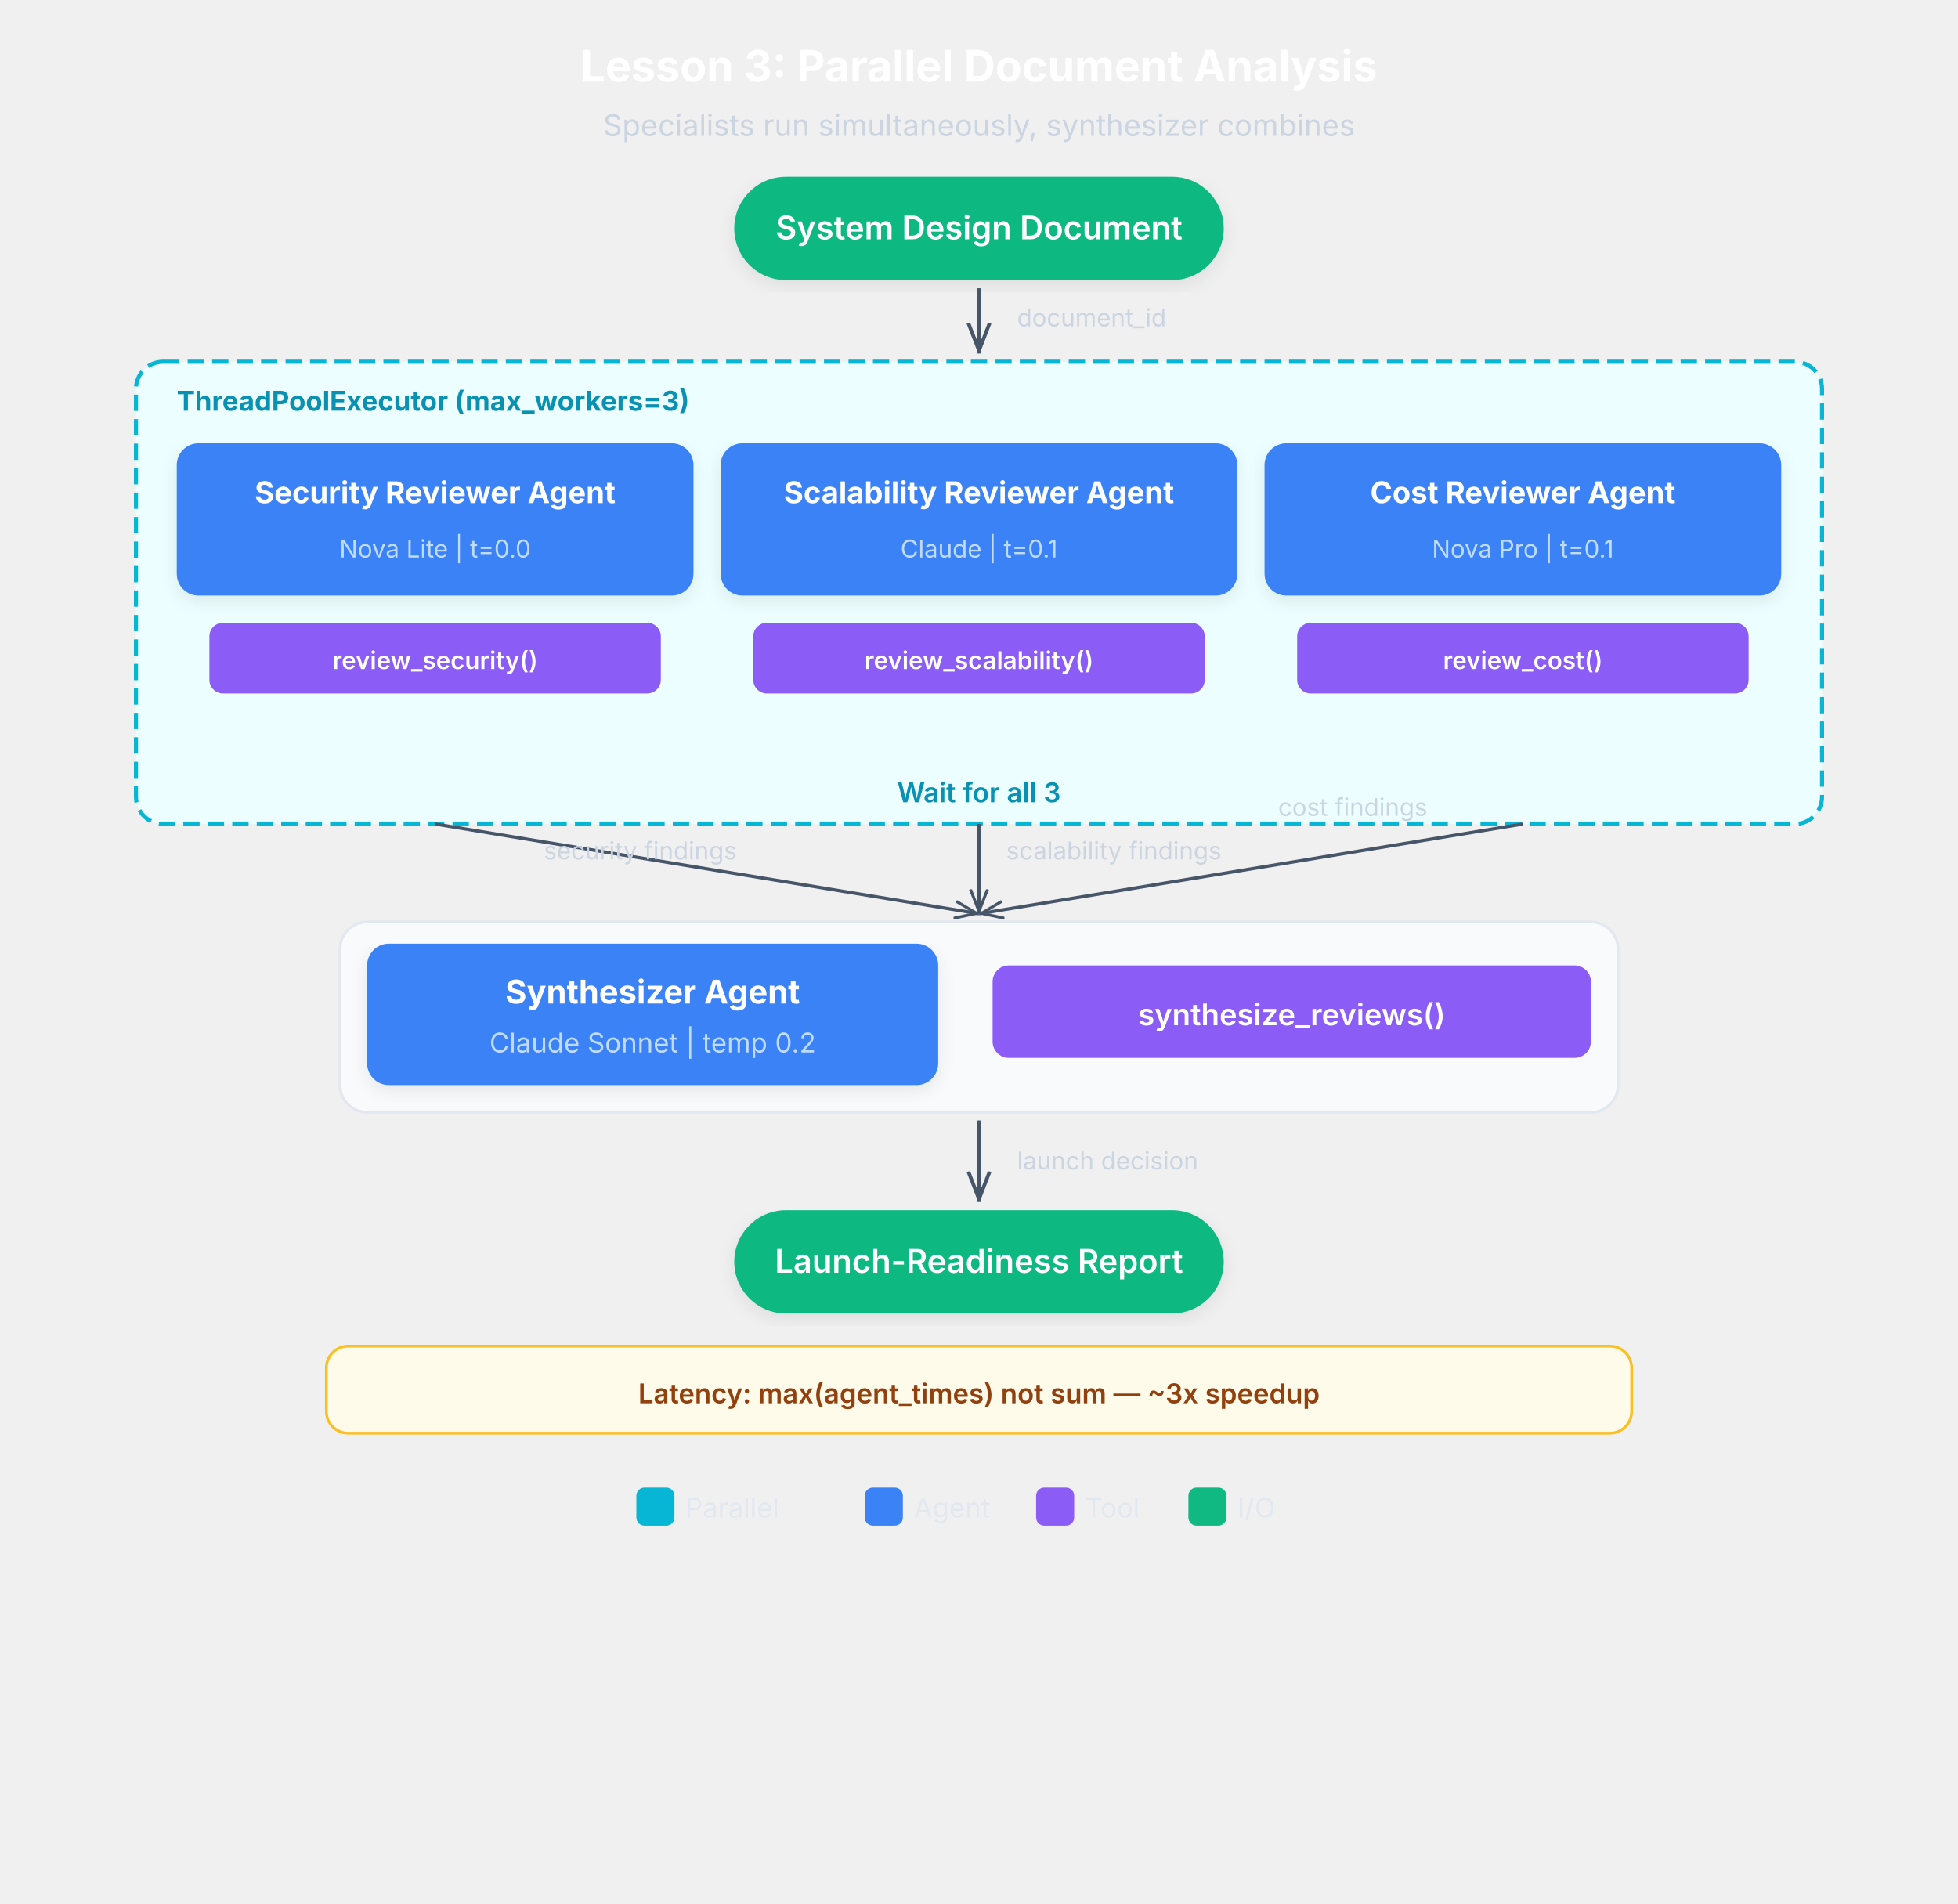
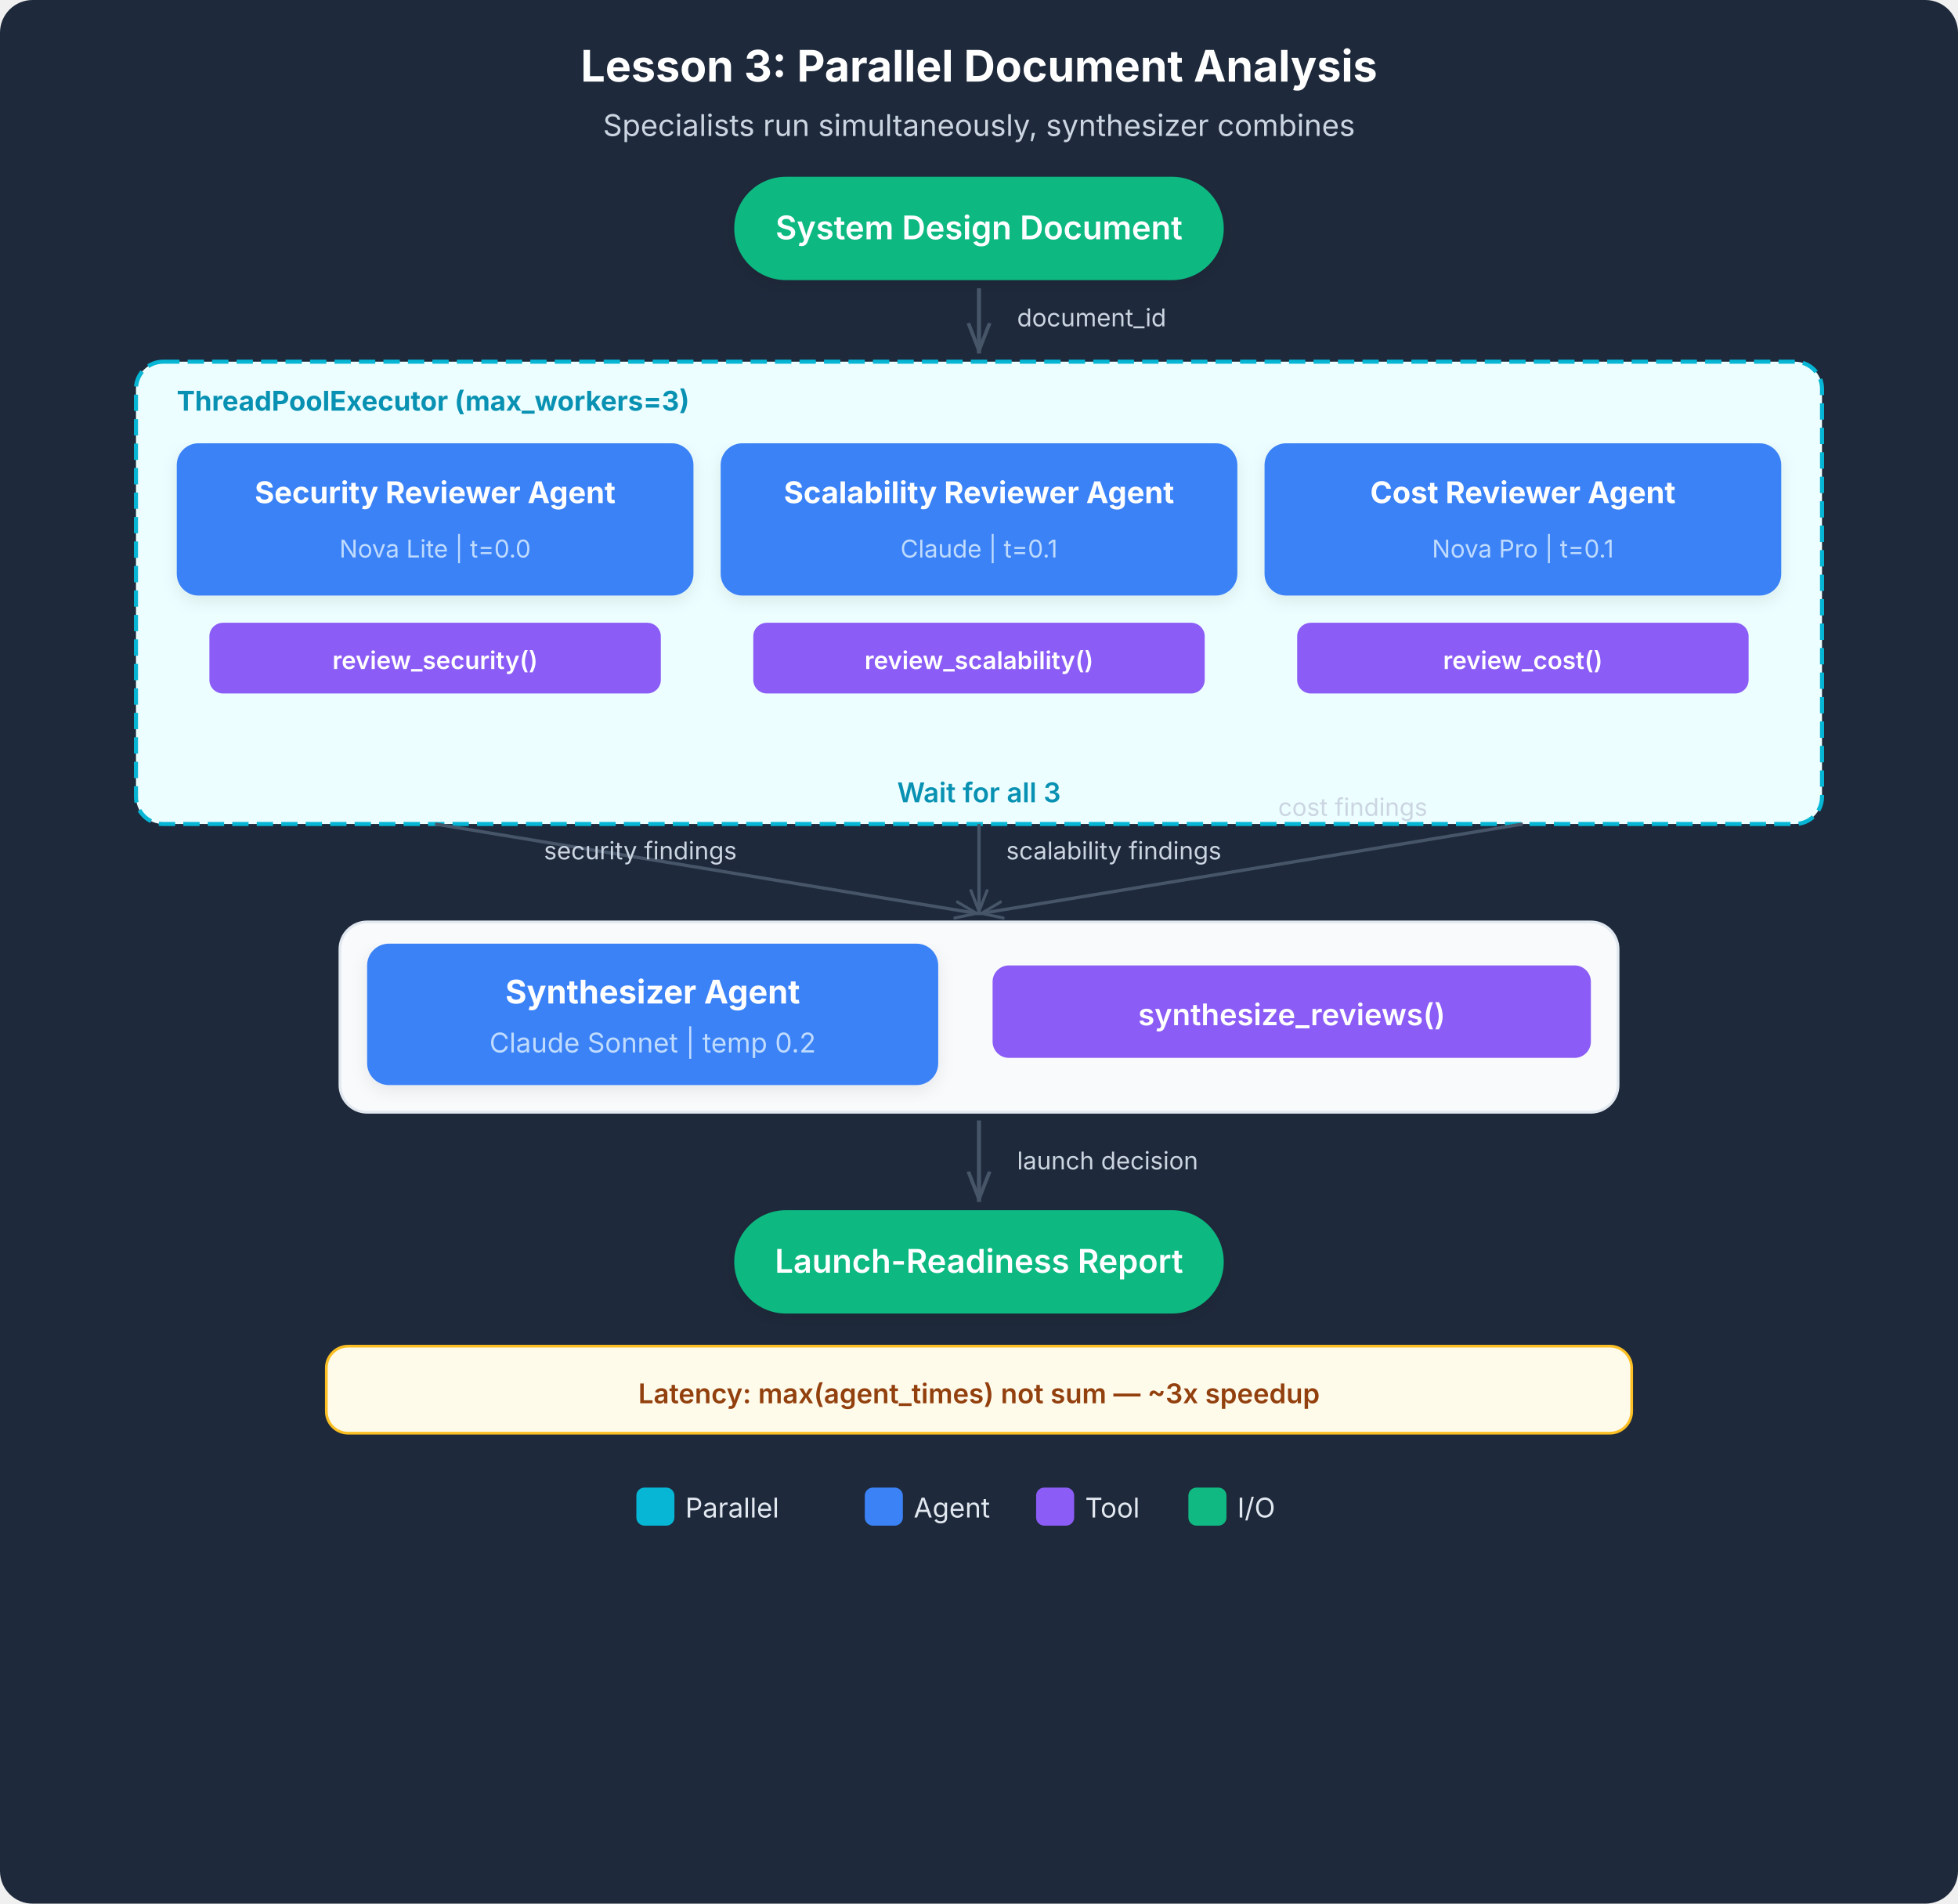
<svg xmlns="http://www.w3.org/2000/svg" viewBox="0 0 720 700" font-family="system-ui, -apple-system, &quot;Segoe UI&quot;, sans-serif">
  <defs>
    <filter id="sh" x="-4%" y="-4%" width="108%" height="116%">
      <feDropShadow dx="0" dy="2" stdDeviation="3" flood-opacity="0.08" />
    </filter>
    <marker id="a" viewBox="0 0 10 8" refX="10" refY="4" markerWidth="8" markerHeight="6" orient="auto">
      <path d="M0,0.5 L9,4 L0,7.5" fill="none" stroke="#475569" stroke-width="1.2" stroke-linejoin="round" />
    </marker>
    <marker id="ah" viewBox="0 0 10 8" refX="10" refY="4" markerWidth="8" markerHeight="6" orient="auto">
      <path d="M0,0.5 L9,4 L0,7.5" fill="none" stroke="#475569" stroke-width="1.2" stroke-linejoin="round" />
    </marker>
  </defs>
+   <rect width="720" height="700" rx="12" fill="#1e293b" />
  <text x="360" y="30" text-anchor="middle" font-size="16" font-weight="700" fill="#ffffff">Lesson 3: Parallel Document Analysis</text>
  <text x="360" y="50" text-anchor="middle" font-size="11" fill="#cbd5e1">Specialists run simultaneously, synthesizer combines</text>
  <rect x="270" y="65" width="180" height="38" rx="19" fill="#10b981" filter="url(#sh)" />
  <text x="360" y="88" text-anchor="middle" font-size="12" font-weight="600" fill="white">System Design Document</text>
  <rect x="50" y="133" width="620" height="170" rx="10" fill="#ecfeff" stroke="#06b6d4" stroke-width="1.5" stroke-dasharray="6,3" />
  <text x="65" y="151" font-size="10" font-weight="700" fill="#0891b2">ThreadPoolExecutor (max_workers=3)</text>
  <rect x="65" y="163" width="190" height="56" rx="8" fill="#3b82f6" filter="url(#sh)" />
  <text x="160" y="185" text-anchor="middle" font-size="11" font-weight="700" fill="white">Security Reviewer Agent</text>
  <text x="160" y="205" text-anchor="middle" font-size="9" fill="#bfdbfe">Nova Lite | t=0.0</text>
  <rect x="77" y="229" width="166" height="26" rx="5" fill="#8b5cf6" />
  <text x="160" y="246" text-anchor="middle" font-size="9" font-weight="600" fill="white">review_security()</text>
  <rect x="265" y="163" width="190" height="56" rx="8" fill="#3b82f6" filter="url(#sh)" />
  <text x="360" y="185" text-anchor="middle" font-size="11" font-weight="700" fill="white">Scalability Reviewer Agent</text>
  <text x="360" y="205" text-anchor="middle" font-size="9" fill="#bfdbfe">Claude | t=0.1</text>
  <rect x="277" y="229" width="166" height="26" rx="5" fill="#8b5cf6" />
  <text x="360" y="246" text-anchor="middle" font-size="9" font-weight="600" fill="white">review_scalability()</text>
  <rect x="465" y="163" width="190" height="56" rx="8" fill="#3b82f6" filter="url(#sh)" />
  <text x="560" y="185" text-anchor="middle" font-size="11" font-weight="700" fill="white">Cost Reviewer Agent</text>
  <text x="560" y="205" text-anchor="middle" font-size="9" fill="#bfdbfe">Nova Pro | t=0.1</text>
  <rect x="477" y="229" width="166" height="26" rx="5" fill="#8b5cf6" />
  <text x="560" y="246" text-anchor="middle" font-size="9" font-weight="600" fill="white">review_cost()</text>
  <text x="360" y="295" text-anchor="middle" font-size="10" font-weight="600" fill="#0891b2">Wait for all 3</text>
  <rect x="125" y="339" width="470" height="70" rx="10" fill="#f8fafc" stroke="#e2e8f0" stroke-width="1" />
  <rect x="135" y="347" width="210" height="52" rx="8" fill="#3b82f6" filter="url(#sh)" />
  <text x="240" y="369" text-anchor="middle" font-size="12" font-weight="700" fill="white">Synthesizer Agent</text>
  <text x="240" y="387" text-anchor="middle" font-size="10" fill="#bfdbfe">Claude Sonnet | temp 0.2</text>
  <rect x="365" y="355" width="220" height="34" rx="6" fill="#8b5cf6" />
  <text x="475" y="377" text-anchor="middle" font-size="11" font-weight="600" fill="white">synthesize_reviews()</text>
  <rect x="270" y="445" width="180" height="38" rx="19" fill="#10b981" filter="url(#sh)" />
  <text x="360" y="468" text-anchor="middle" font-size="12" font-weight="600" fill="white">Launch-Readiness Report</text>
  <rect x="120" y="495" width="480" height="32" rx="8" fill="#fffbeb" stroke="#fbbf24" stroke-width="1" />
  <text x="360" y="516" text-anchor="middle" font-size="10" font-weight="600" fill="#92400e">Latency: max(agent_times) not sum — ~3x speedup</text>
  <rect x="234" y="547" width="14" height="14" rx="3" fill="#06b6d4" />
  <text x="252" y="558" font-size="10" fill="#e2e8f0">Parallel</text>
  <rect x="318" y="547" width="14" height="14" rx="3" fill="#3b82f6" />
  <text x="336" y="558" font-size="10" fill="#e2e8f0">Agent</text>
  <rect x="381" y="547" width="14" height="14" rx="3" fill="#8b5cf6" />
  <text x="399" y="558" font-size="10" fill="#e2e8f0">Tool</text>
  <rect x="437" y="547" width="14" height="14" rx="3" fill="#10b981" />
  <text x="455" y="558" font-size="10" fill="#e2e8f0">I/O</text>
  <g id="arrows">
    <line x1="360" y1="106" x2="360" y2="130" stroke="#475569" stroke-width="1.5" marker-end="url(#a)" />
    <text x="374" y="120" font-size="9" fill="#cbd5e1">document_id</text>
    <line x1="160" y1="303" x2="360" y2="336" stroke="#475569" stroke-width="1.2" marker-end="url(#a)" />
    <text x="200" y="316" font-size="9" fill="#cbd5e1">security findings</text>
    <line x1="360" y1="303" x2="360" y2="336" stroke="#475569" stroke-width="1.2" marker-end="url(#a)" />
    <text x="370" y="316" font-size="9" fill="#cbd5e1">scalability findings</text>
    <line x1="560" y1="303" x2="360" y2="336" stroke="#475569" stroke-width="1.2" marker-end="url(#a)" />
    <text x="470" y="300" font-size="9" fill="#cbd5e1">cost findings</text>
    <line x1="360" y1="412" x2="360" y2="442" stroke="#475569" stroke-width="1.5" marker-end="url(#a)" />
    <text x="374" y="430" font-size="9" fill="#cbd5e1">launch decision</text>
  </g>
</svg>
